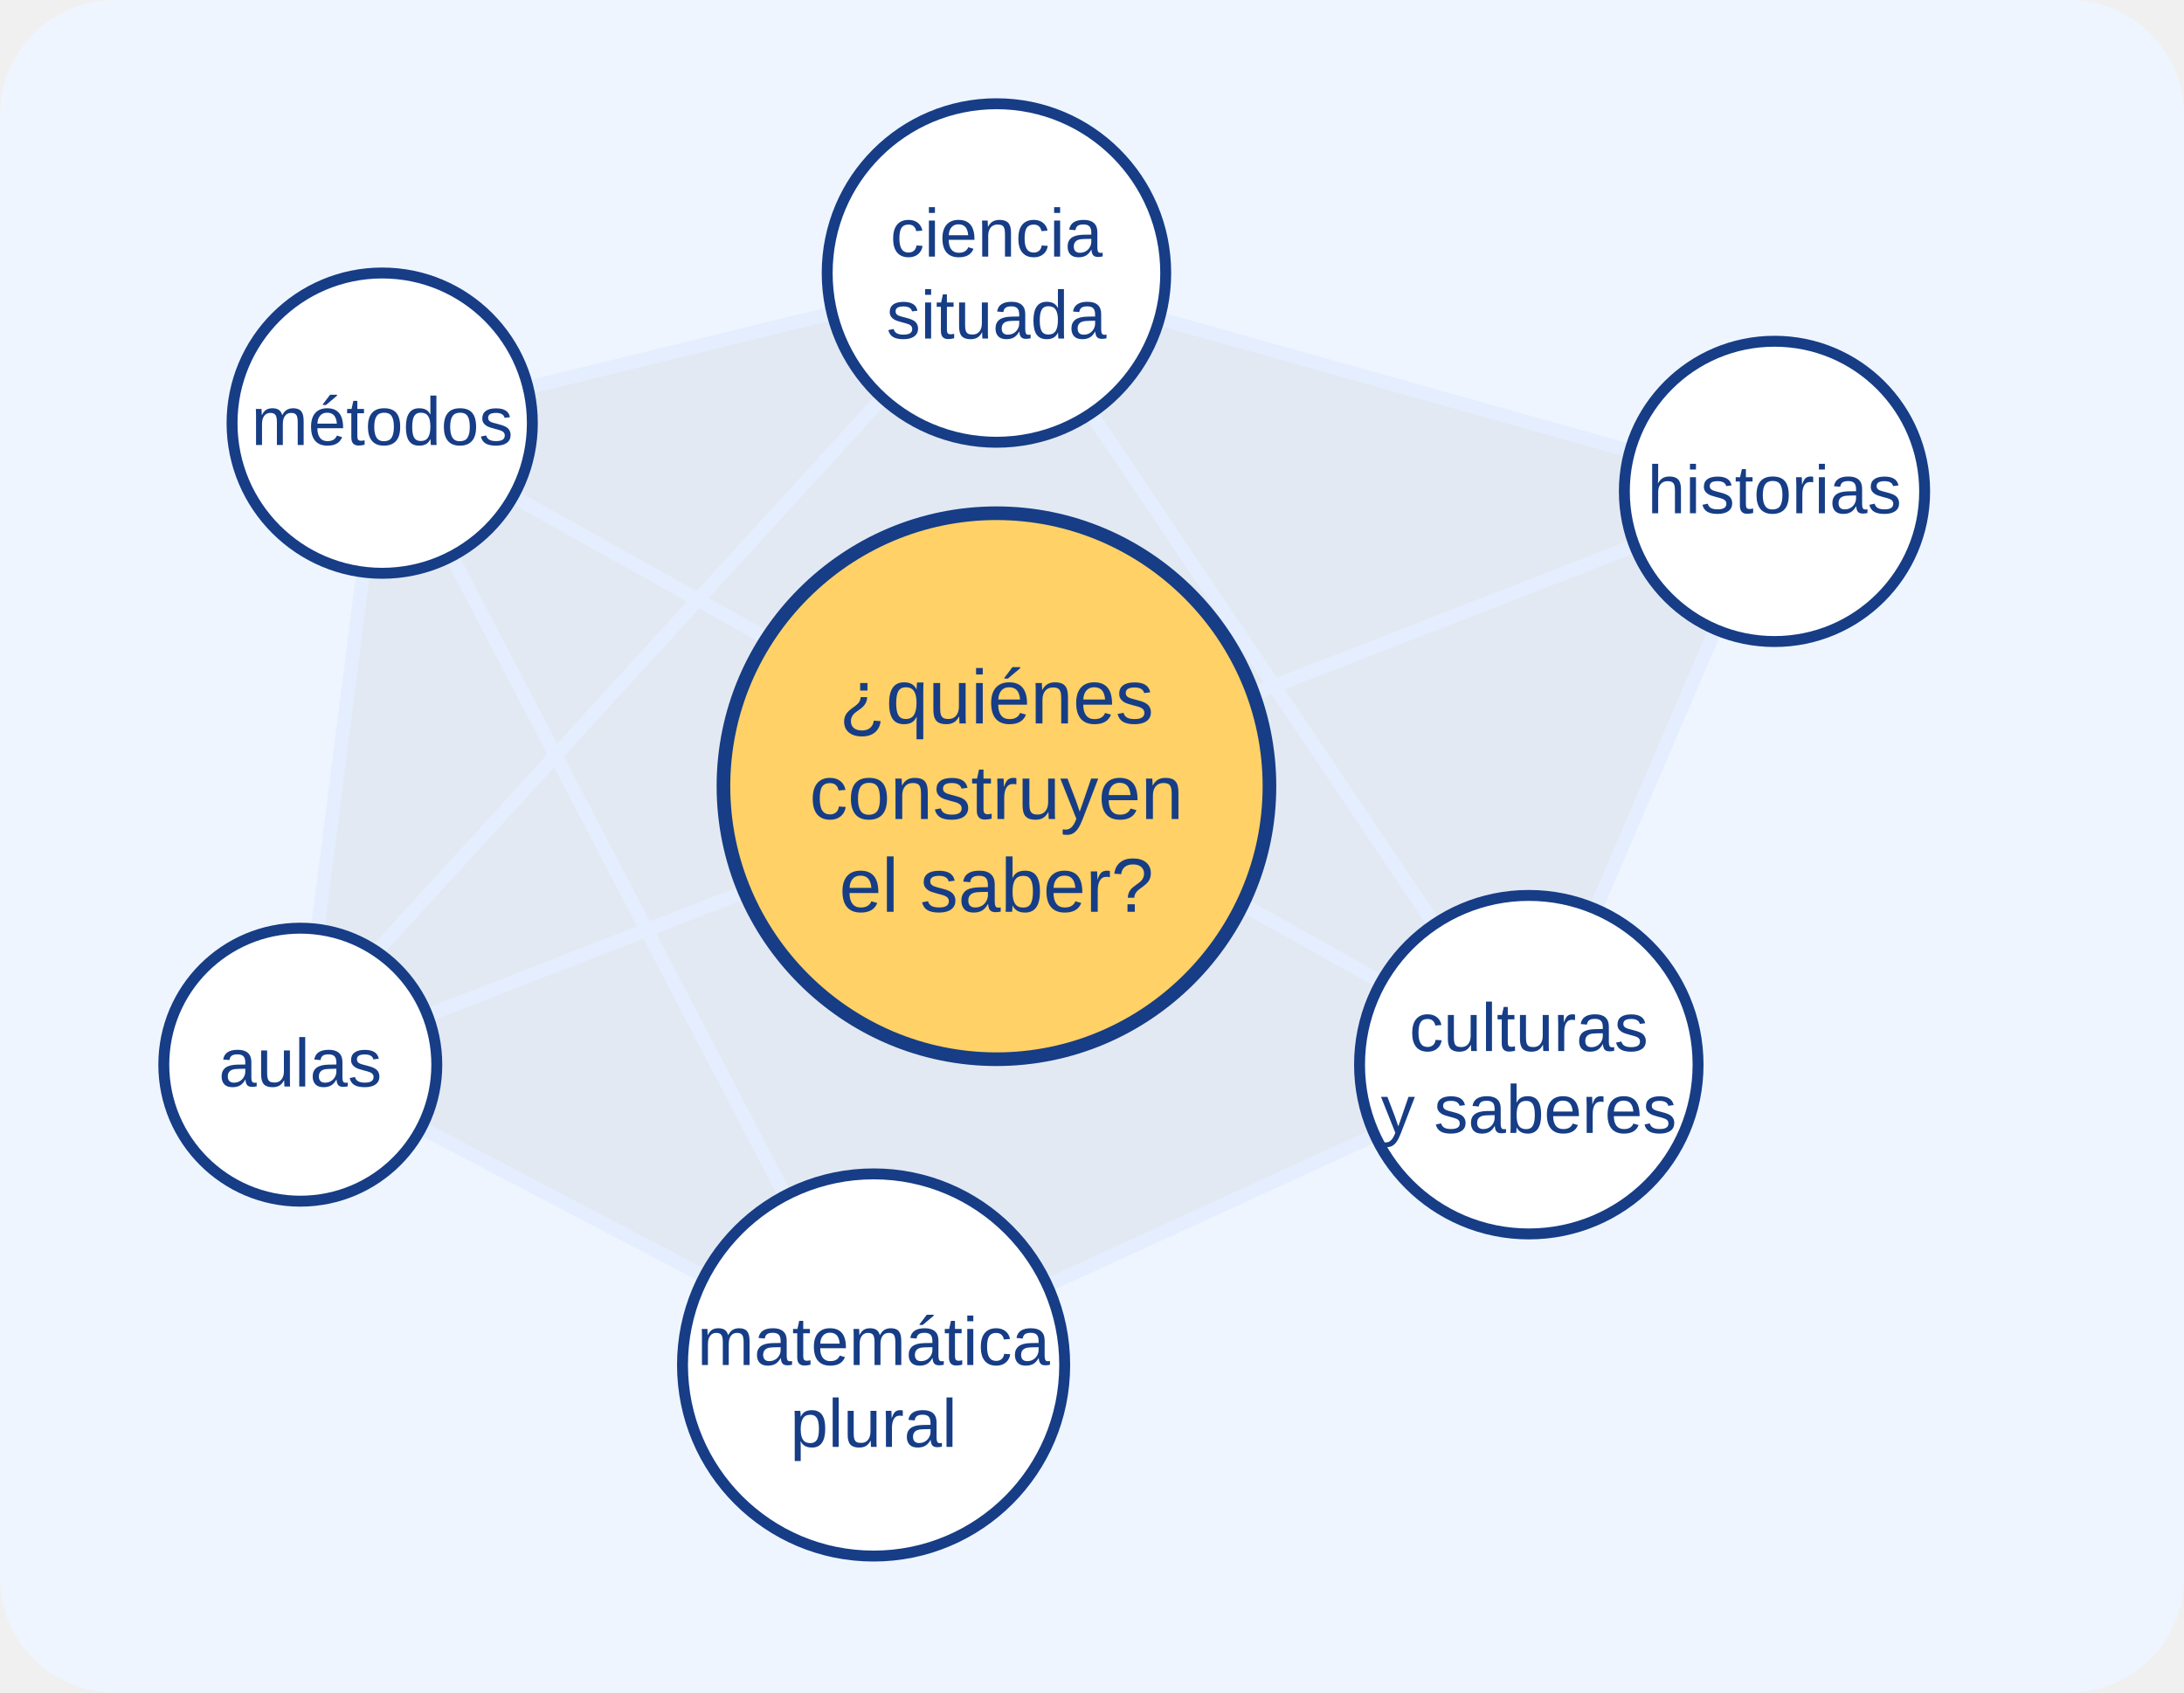
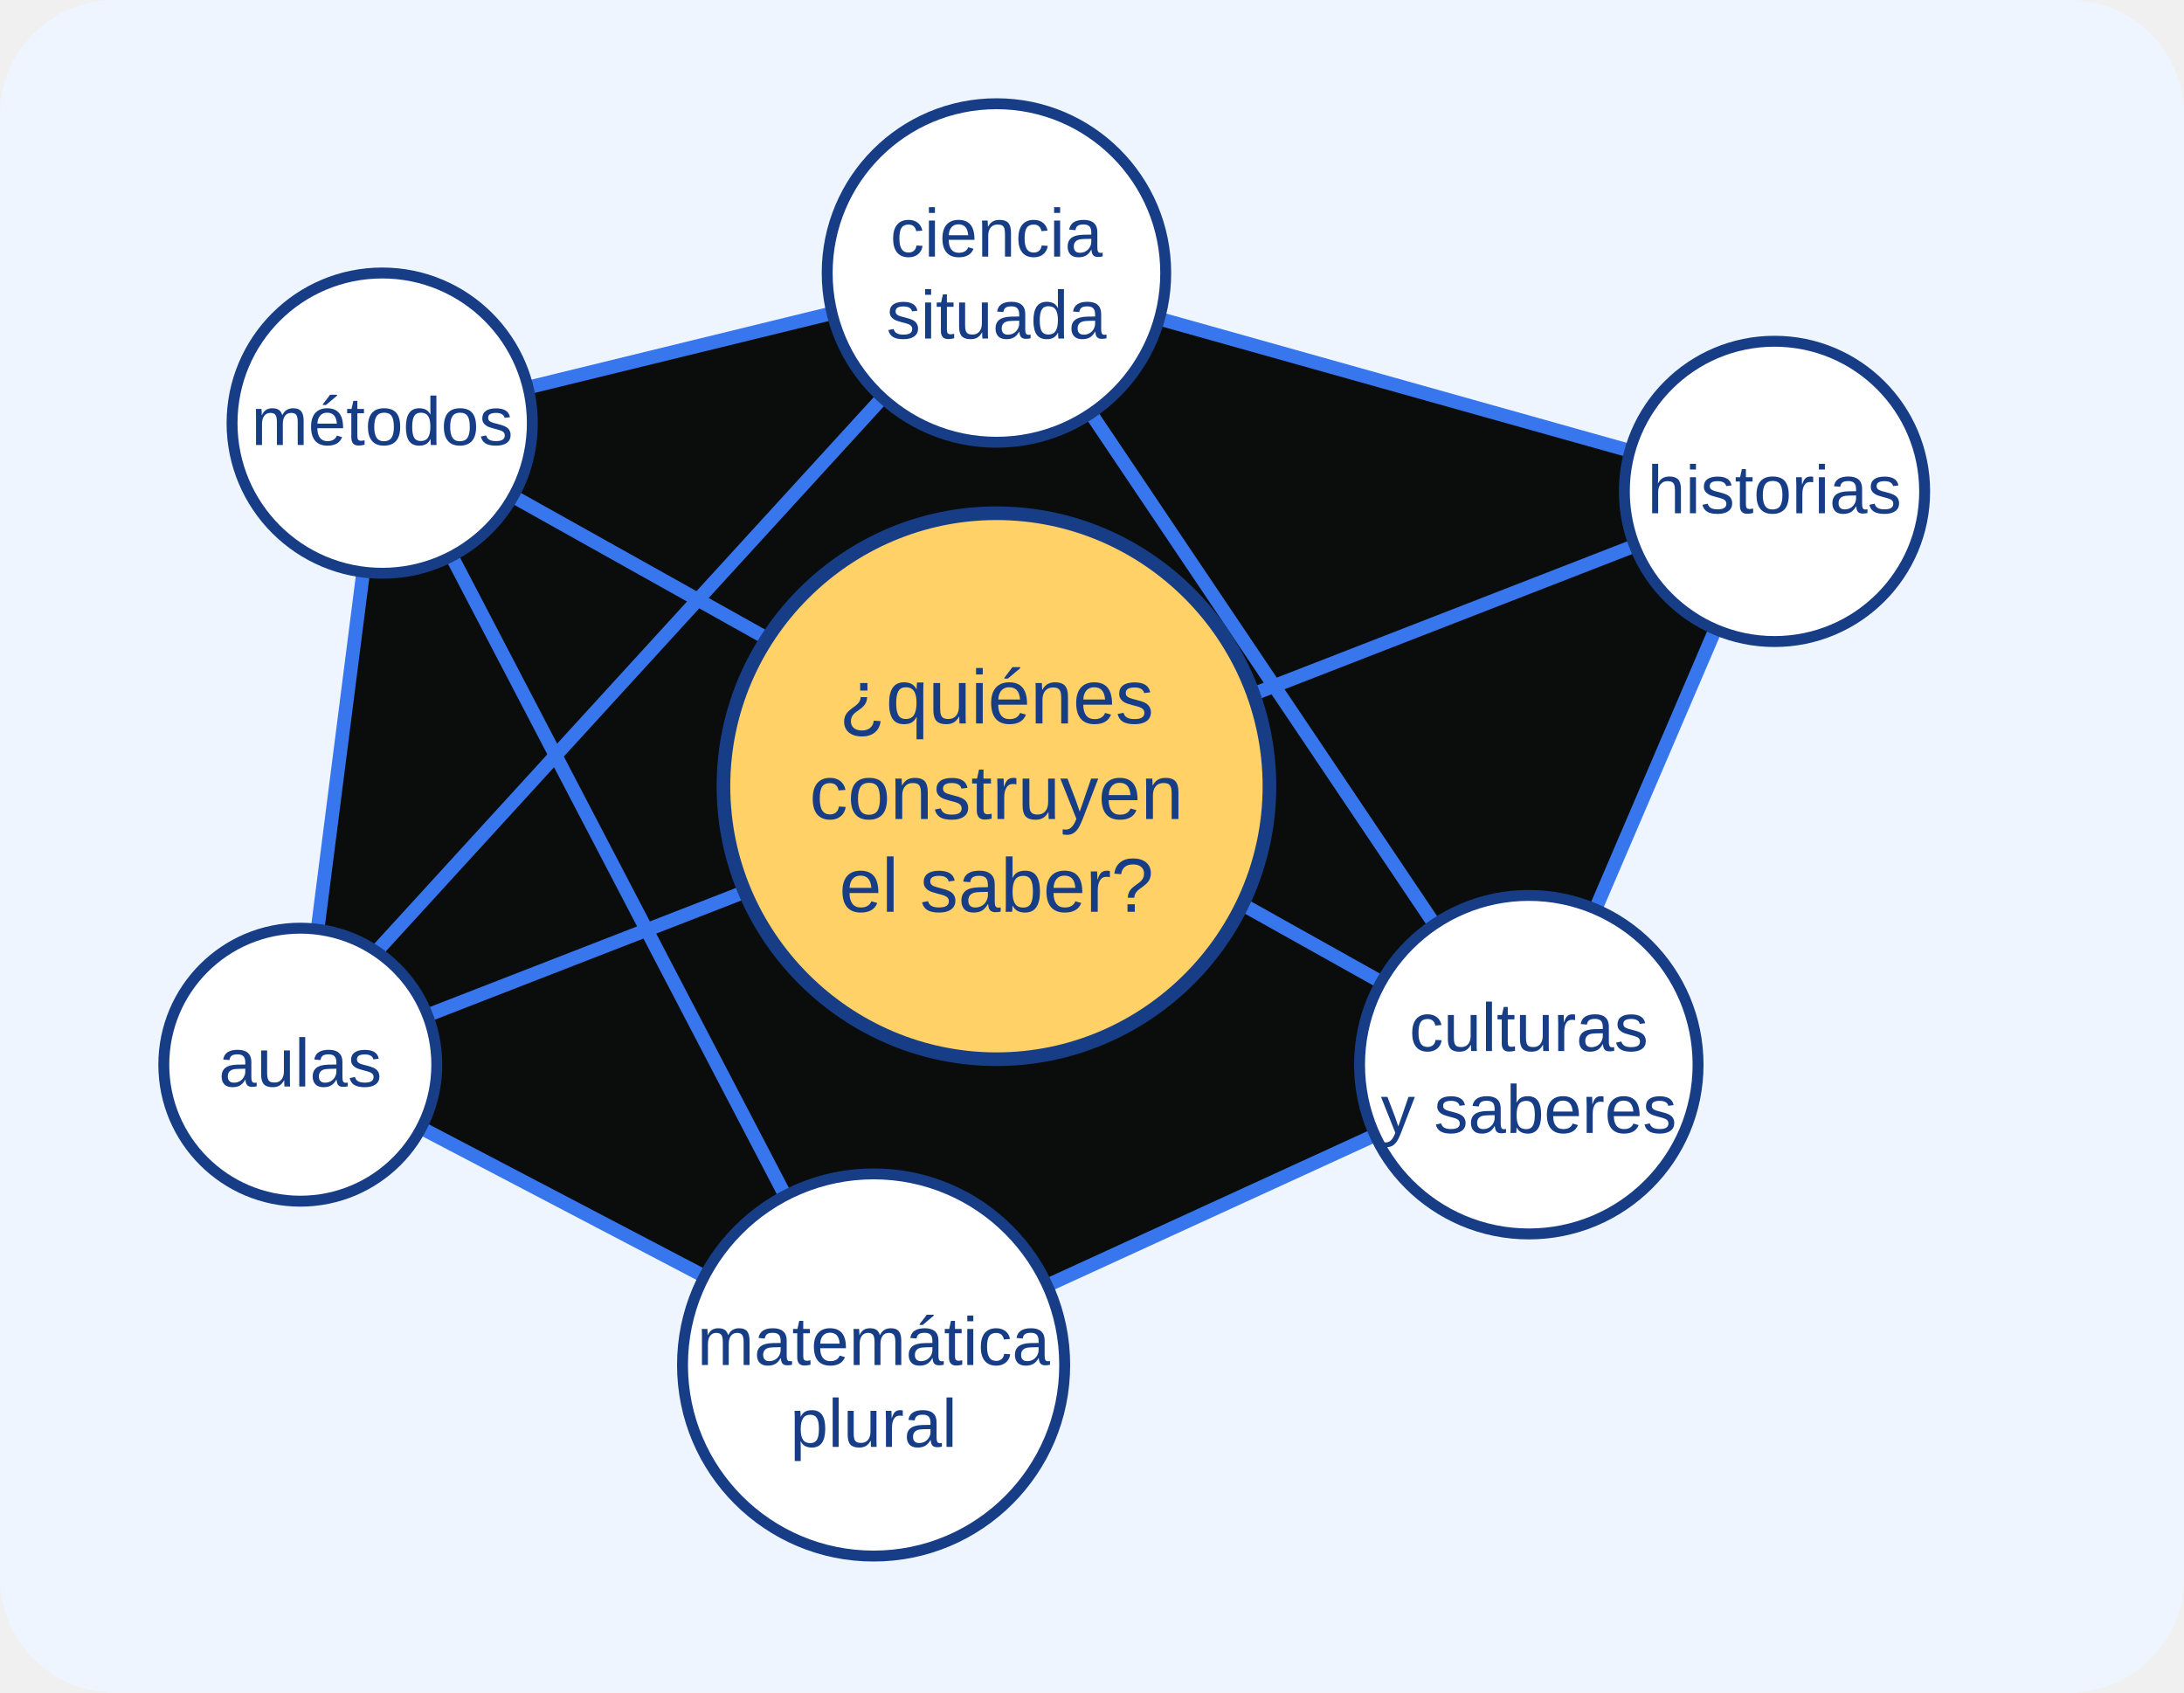
<svg xmlns="http://www.w3.org/2000/svg" viewBox="0 0 800 620" role="img" aria-labelledby="title desc">
  <rect width="800" height="620" rx="42" fill="#eef5ff" />
-   <g stroke="#2f6fed" stroke-width="5" opacity=".05">
+   <g stroke="#2f6fed" stroke-width="5" opacity=".95">
    <path d="M140 155L365 100 650 180 560 390 320 500 110 390Z" />
    <path d="M140 155L320 500M365 100L560 390M650 180L110 390M140 155L560 390" />
    <path d="M100 390 L365 100" />
  </g>
  <g fill="#fff" stroke="#163d86" stroke-width="4">
    <circle cx="140" cy="155" r="55" />
    <circle cx="365" cy="100" r="62" />
    <circle cx="650" cy="180" r="55" />
    <circle cx="560" cy="390" r="62" />
    <circle cx="320" cy="500" r="70" />
    <circle cx="110" cy="390" r="50" />
  </g>
  <g fill="#163d86" font-family="Arial,sans-serif" font-size="25" text-anchor="middle">
    <text x="140" y="163">métodos</text>
    <text x="365" y="94">ciencia</text>
    <text x="365" y="124">situada</text>
    <text x="650" y="188">historias</text>
    <text x="560" y="385">culturas</text>
    <text x="560" y="415">y saberes</text>
    <text x="320" y="500">matemática</text>
    <text x="320" y="530">plural</text>
    <text x="110" y="398">aulas</text>
  </g>
  <path d="M365 188c-55 0-100 45-100 100s45 100 100 100 100-45 100-100-45-100-100-100Z" fill="#ffd166" stroke="#163d86" stroke-width="5" />
  <text x="365" y="265" fill="#163d86" font-family="Arial,sans-serif" font-size="28" text-anchor="middle">¿quiénes</text>
  <text x="365" y="300" fill="#163d86" font-family="Arial,sans-serif" font-size="28" text-anchor="middle">construyen</text>
  <text x="365" y="334" fill="#163d86" font-family="Arial,sans-serif" font-size="28" text-anchor="middle">el saber?</text>
</svg>
